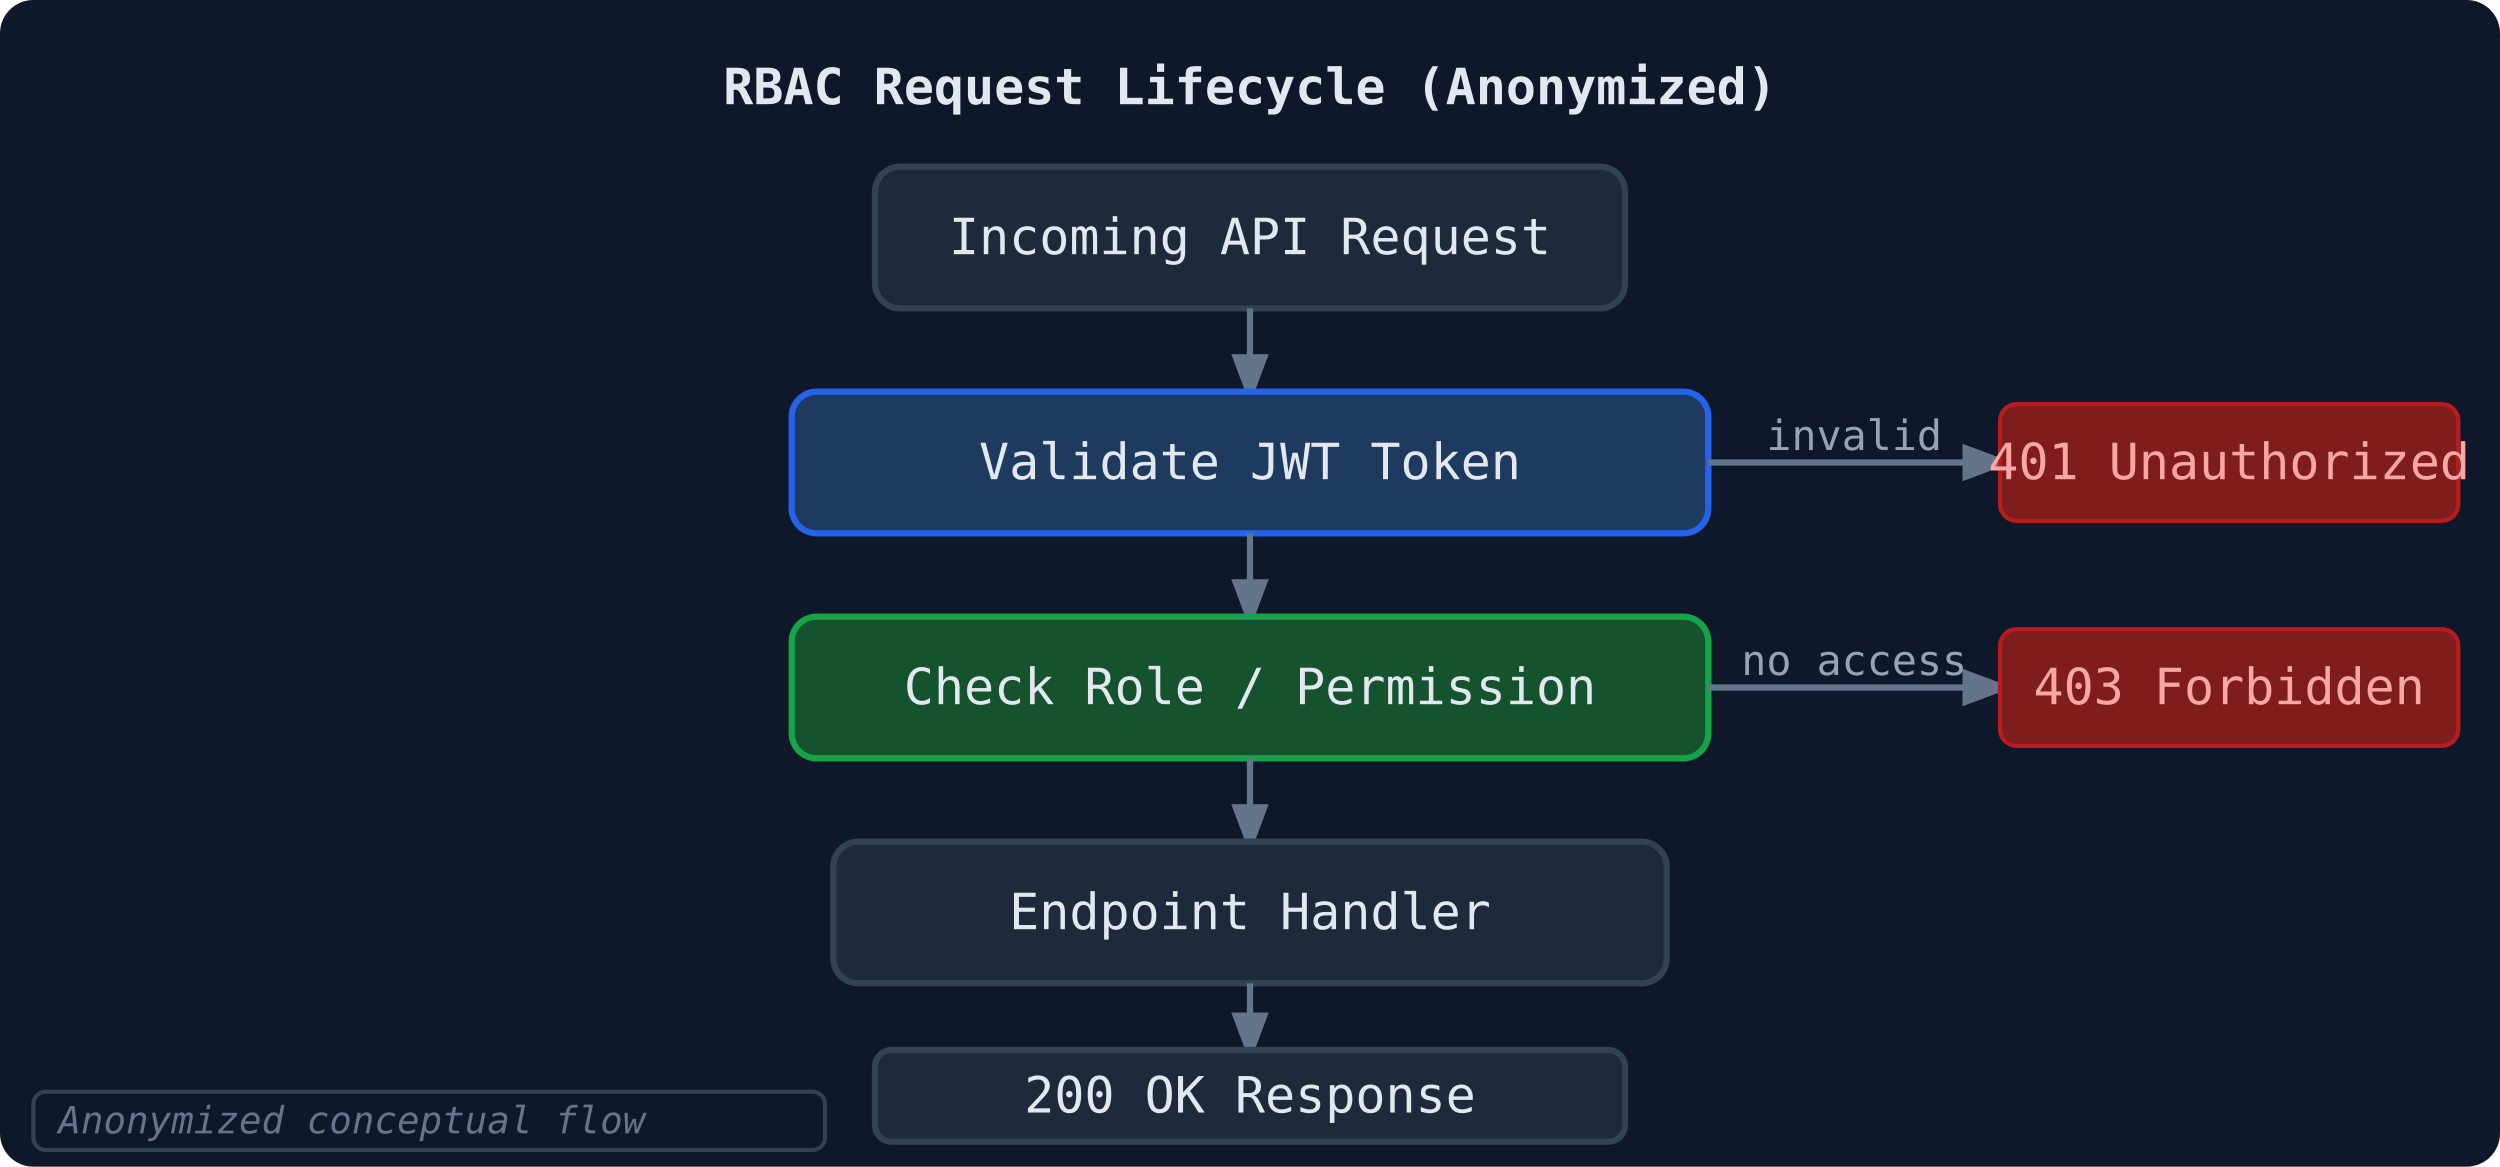
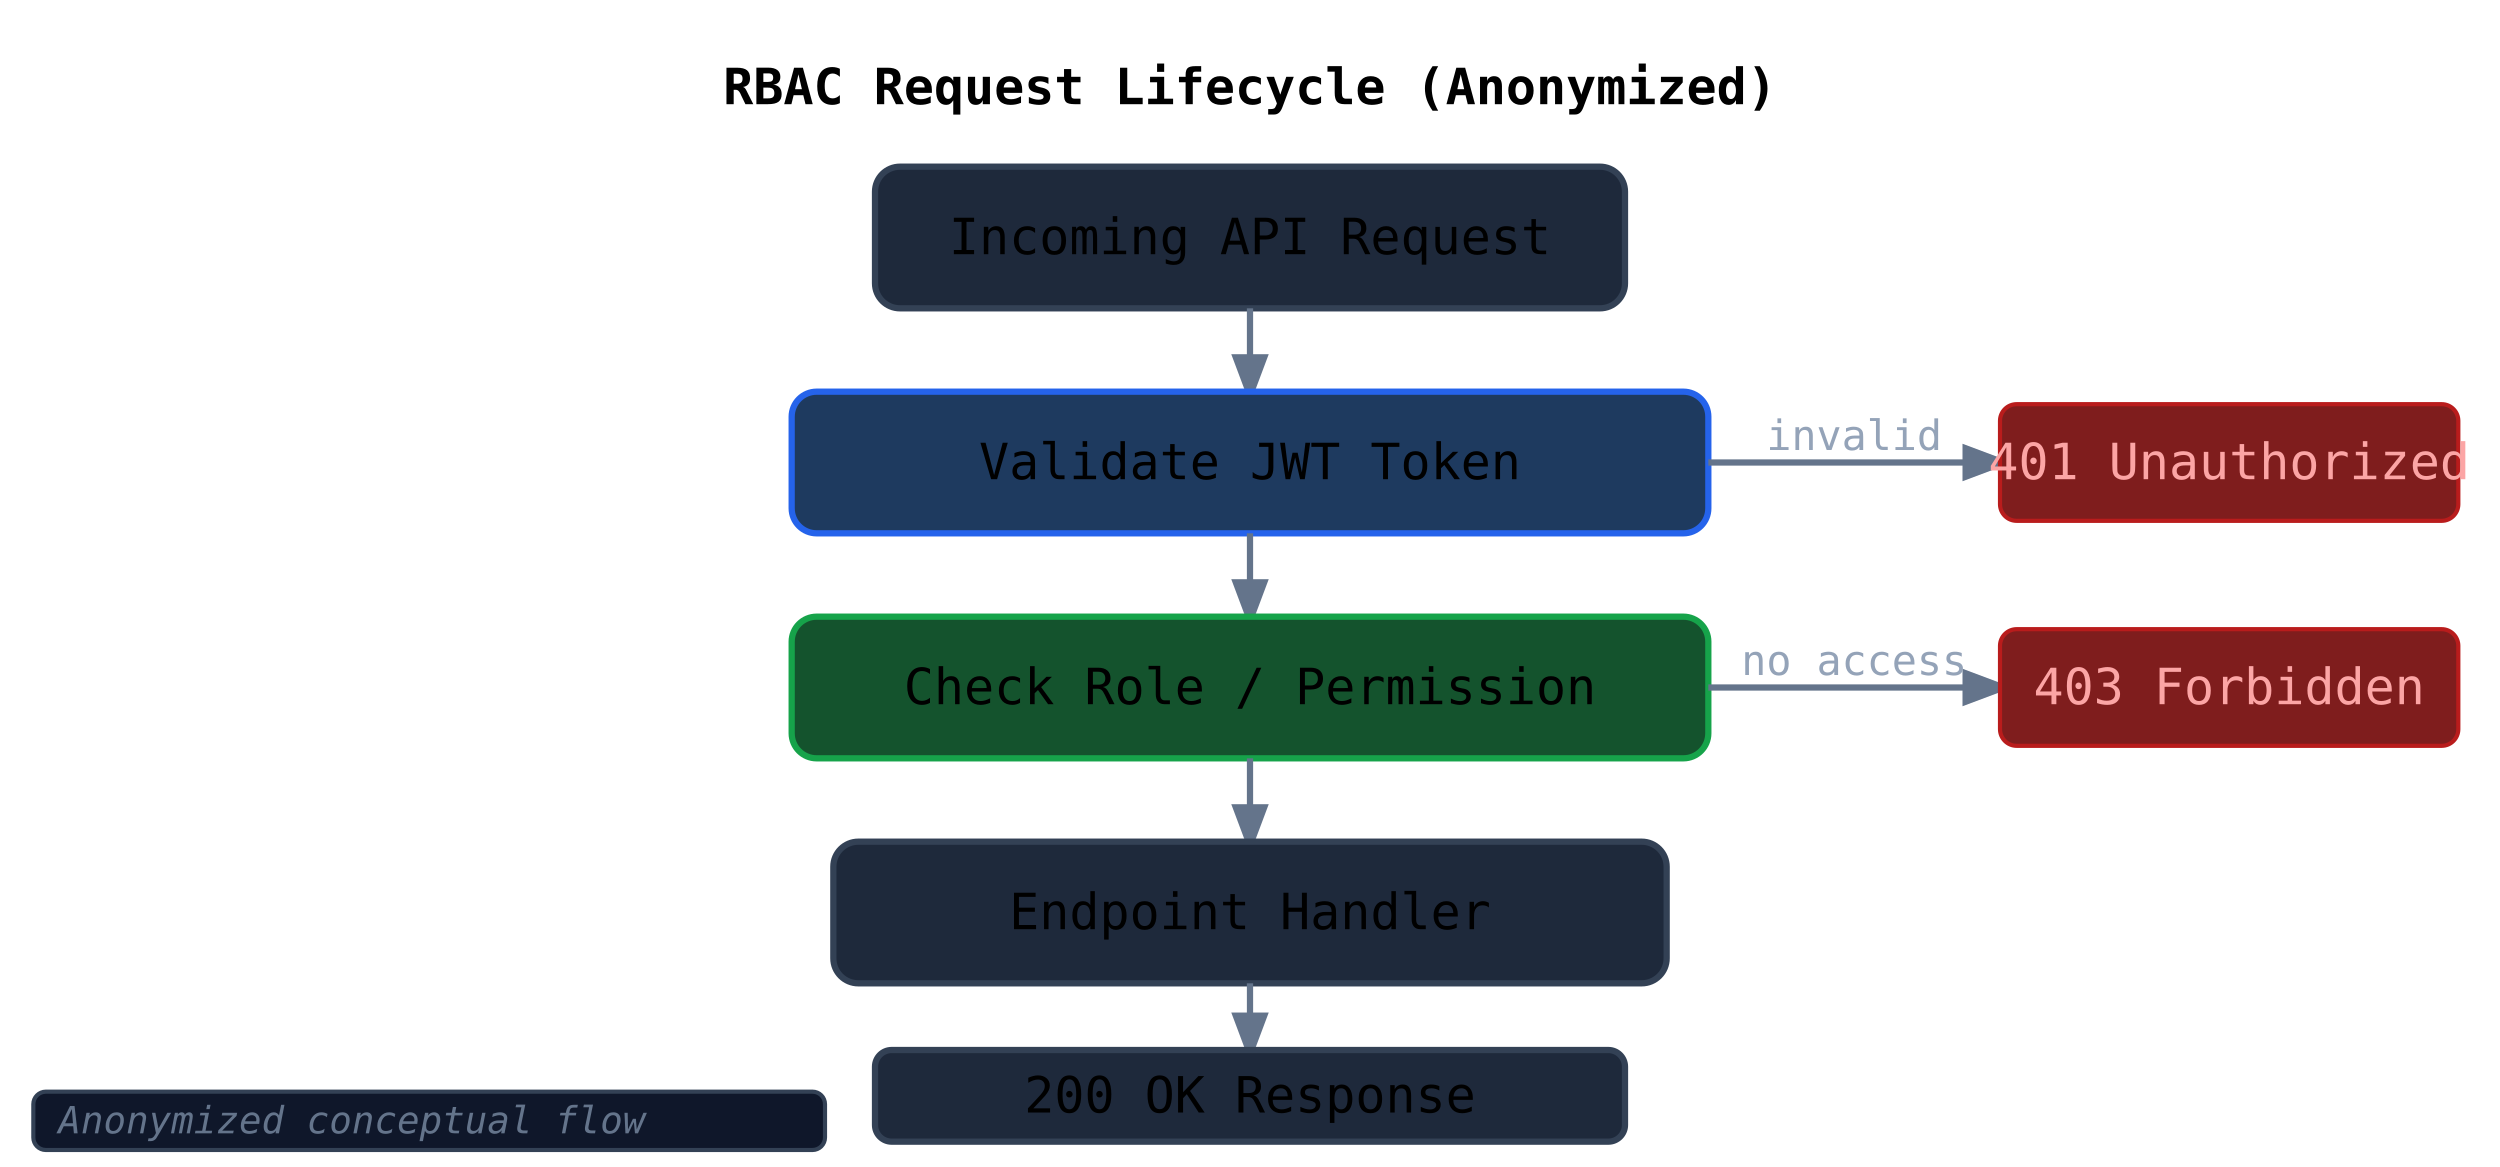
<svg xmlns="http://www.w3.org/2000/svg" viewBox="0 0 600 280" role="img" aria-label="Anonymized RBAC request lifecycle: Request arrives, token validated, role checked, endpoint handler runs, response returned">
  <style>
-     text { font-family: ui-monospace, 'Cascadia Code', monospace; fill: #e2e8f0; font-size: 12px; }
+     text { font-family: ui-monospace, 'Cascadia Code', monospace; fill: currentColor; font-size: 12px; }
    .box { fill: #1e293b; stroke: #334155; stroke-width: 1.5; }
    .decision { fill: #1e293b; stroke: #475569; stroke-width: 1.5; }
    .arrow { stroke: #64748b; stroke-width: 1.5; fill: none; marker-end: url(#arr2); }
    .label { fill: #94a3b8; font-size: 10px; }
    .reject { fill: #7f1d1d; stroke: #b91c1c; stroke-width: 1; }
    .reject-text { fill: #fca5a5; }
    .anon-badge { fill: #0f172a; stroke: #334155; stroke-width: 1; }
    .anon-text { fill: #64748b; font-size: 9px; font-style: italic; }
+     @media (prefers-color-scheme: light) {
+       text { fill: #1e293b; }
+       .box { fill: #f1f5f9; stroke: #cbd5e1; }
+       .decision { fill: #f1f5f9; stroke: #94a3b8; }
+       .label { fill: #475569; }
+       .arrow { stroke: #94a3b8; }
+       .anon-badge { fill: #f8fafc; stroke: #cbd5e1; }
+     }
  </style>
  <defs>
    <marker id="arr2" markerWidth="8" markerHeight="8" refX="6" refY="3" orient="auto">
      <path d="M0,0 L0,6 L8,3 z" fill="#64748b" />
    </marker>
  </defs>
-   <rect width="600" height="280" fill="#0f172a" rx="8" />
  <text x="300" y="25" text-anchor="middle" font-size="13" font-weight="600" fill="#cbd5e1">RBAC Request Lifecycle (Anonymized)</text>
  <rect x="210" y="40" width="180" height="34" rx="6" class="box" />
  <text x="300" y="61" text-anchor="middle">Incoming API Request</text>
  <line x1="300" y1="74" x2="300" y2="94" class="arrow" />
  <rect x="190" y="94" width="220" height="34" rx="6" fill="#1e3a5f" stroke="#2563eb" stroke-width="1.5" />
  <text x="300" y="115" text-anchor="middle" fill="#93c5fd">Validate JWT Token</text>
  <line x1="300" y1="128" x2="300" y2="148" class="arrow" />
  <line x1="410" y1="111" x2="480" y2="111" class="arrow" />
  <rect x="480" y="97" width="110" height="28" rx="4" class="reject" />
  <text x="535" y="115" text-anchor="middle" font-size="11" class="reject-text">401 Unauthorized</text>
  <text x="445" y="108" text-anchor="middle" class="label">invalid</text>
  <rect x="190" y="148" width="220" height="34" rx="6" fill="#14532d" stroke="#16a34a" stroke-width="1.5" />
  <text x="300" y="169" text-anchor="middle" fill="#86efac">Check Role / Permission</text>
  <line x1="300" y1="182" x2="300" y2="202" class="arrow" />
  <line x1="410" y1="165" x2="480" y2="165" class="arrow" />
  <rect x="480" y="151" width="110" height="28" rx="4" class="reject" />
  <text x="535" y="169" text-anchor="middle" font-size="11" class="reject-text">403 Forbidden</text>
  <text x="445" y="162" text-anchor="middle" class="label">no access</text>
  <rect x="200" y="202" width="200" height="34" rx="6" class="box" />
  <text x="300" y="223" text-anchor="middle">Endpoint Handler</text>
  <line x1="300" y1="236" x2="300" y2="252" class="arrow" />
  <rect x="210" y="252" width="180" height="22" rx="4" class="box" />
  <text x="300" y="267" text-anchor="middle" font-size="11" fill="#94a3b8">200 OK Response</text>
  <rect x="8" y="262" width="190" height="14" rx="3" class="anon-badge" />
  <text x="14" y="272" class="anon-text">Anonymized conceptual flow</text>
</svg>
